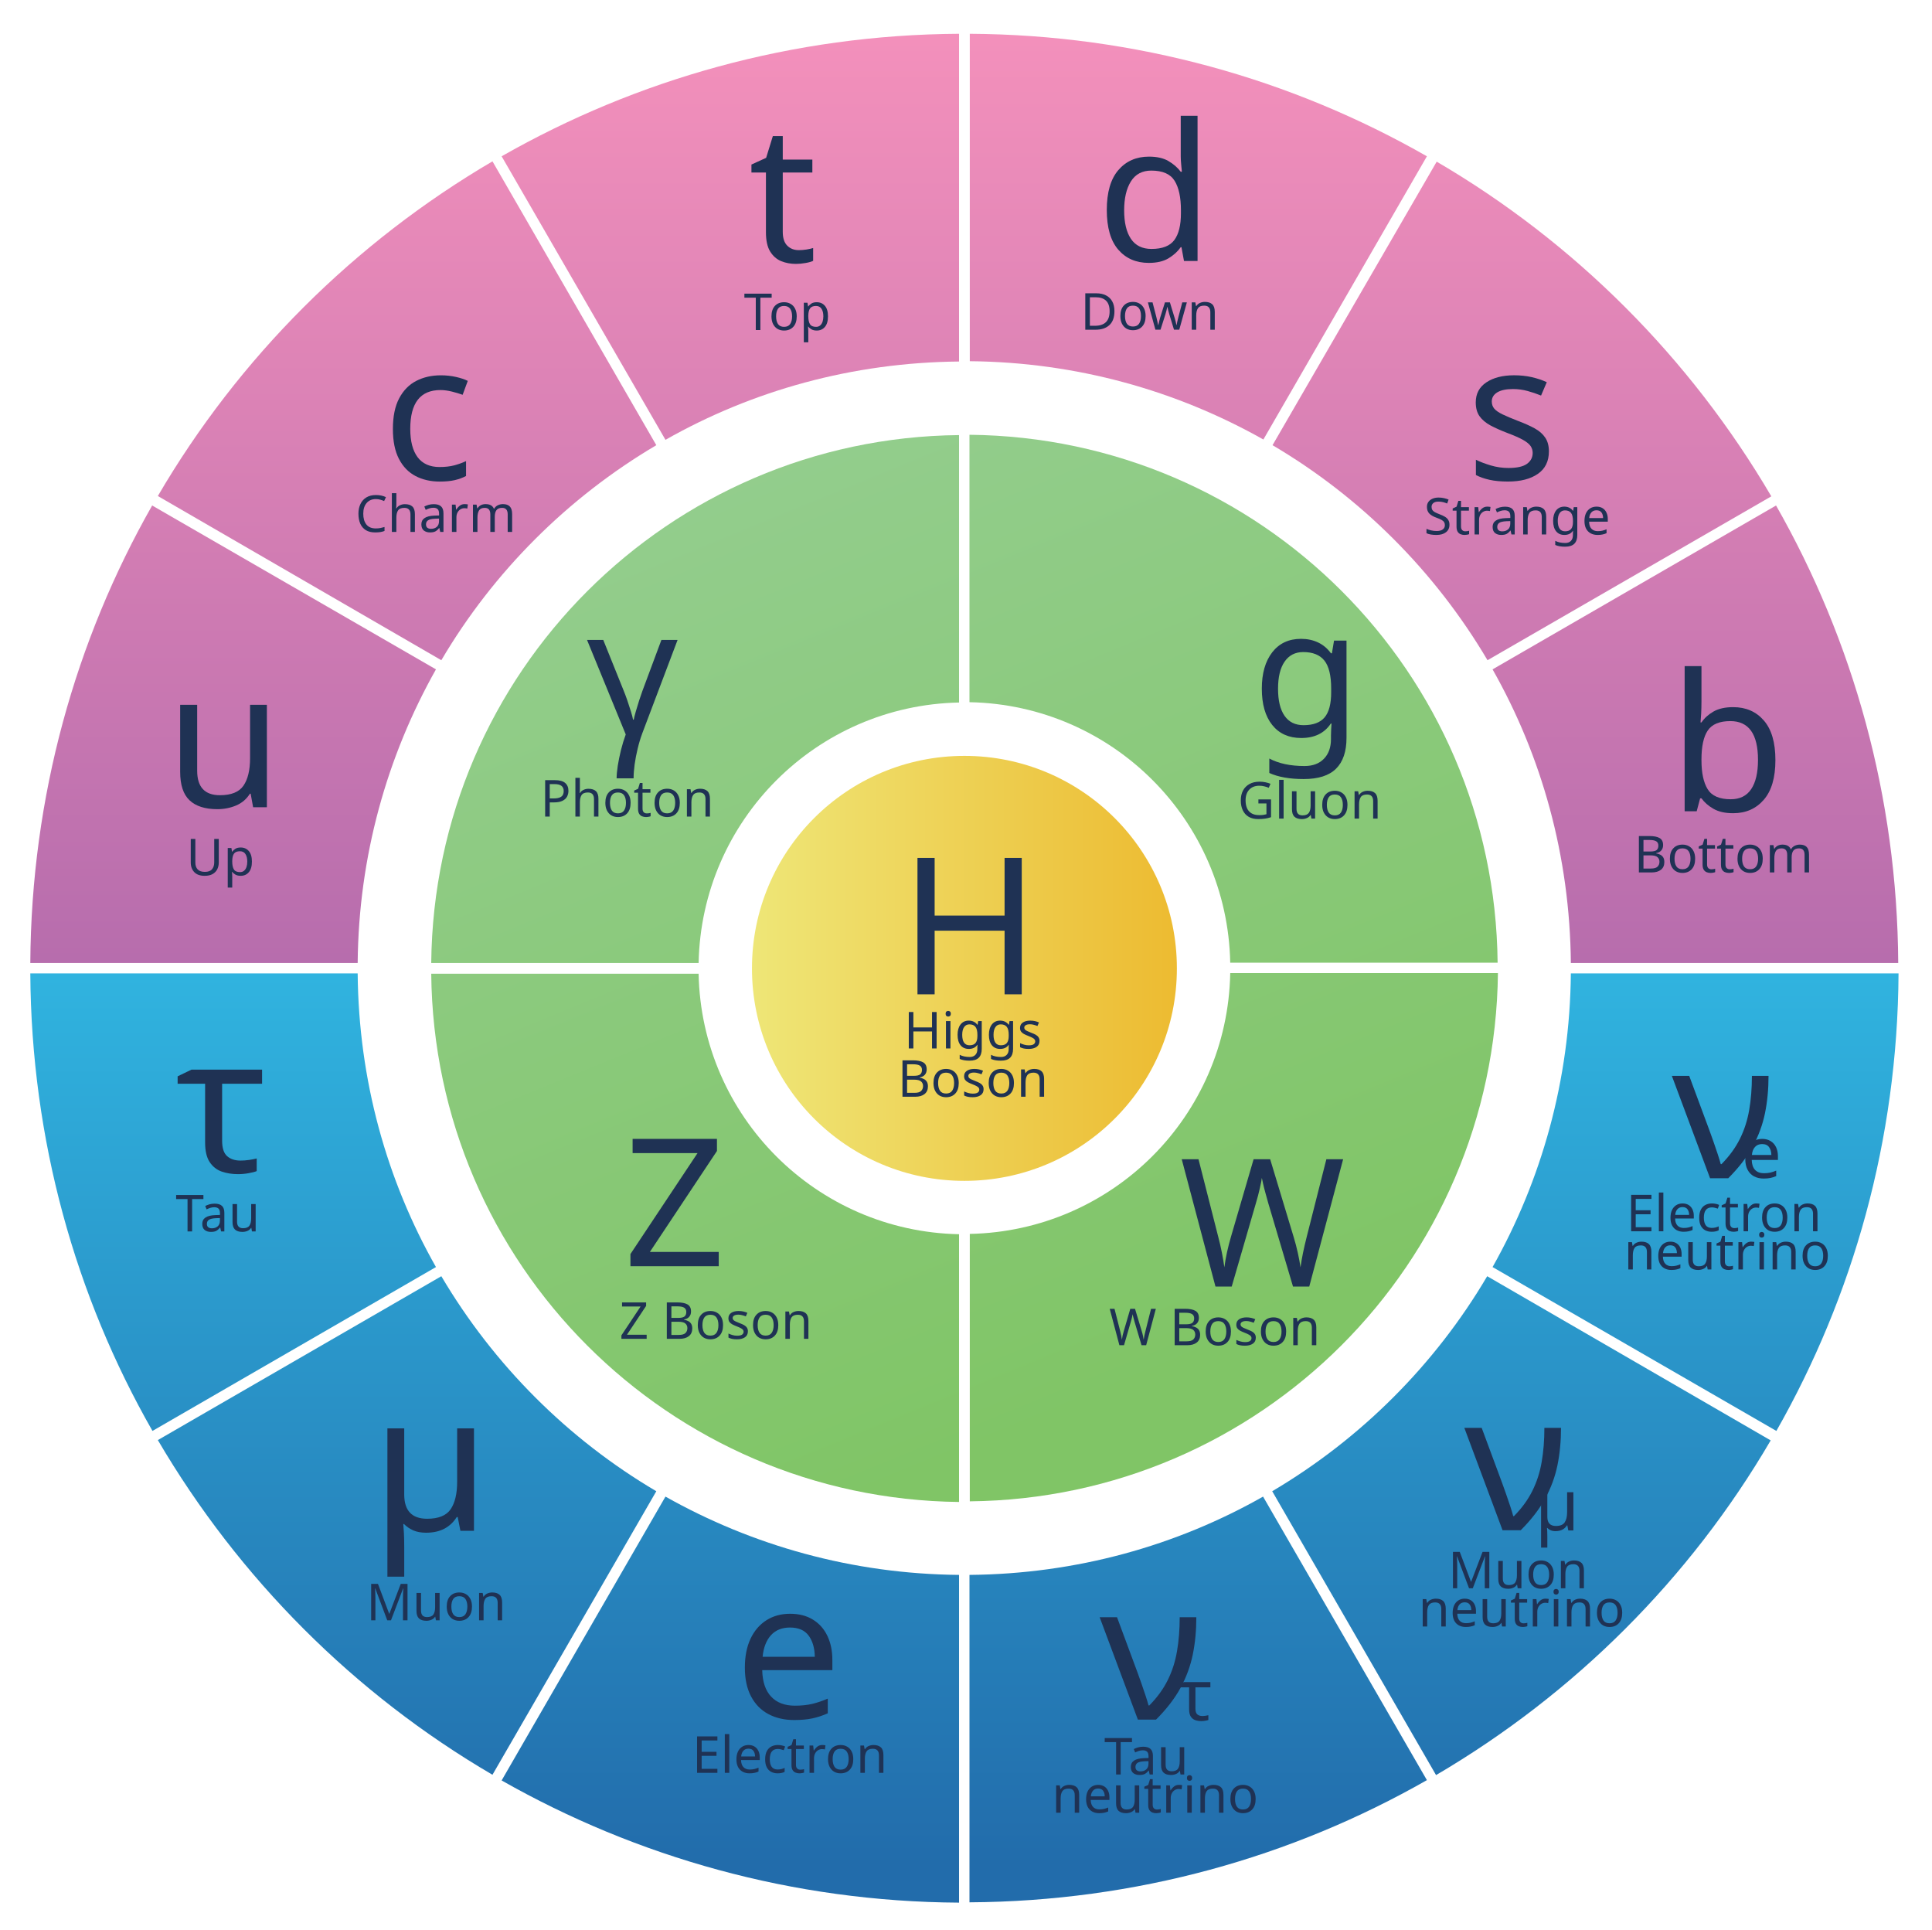
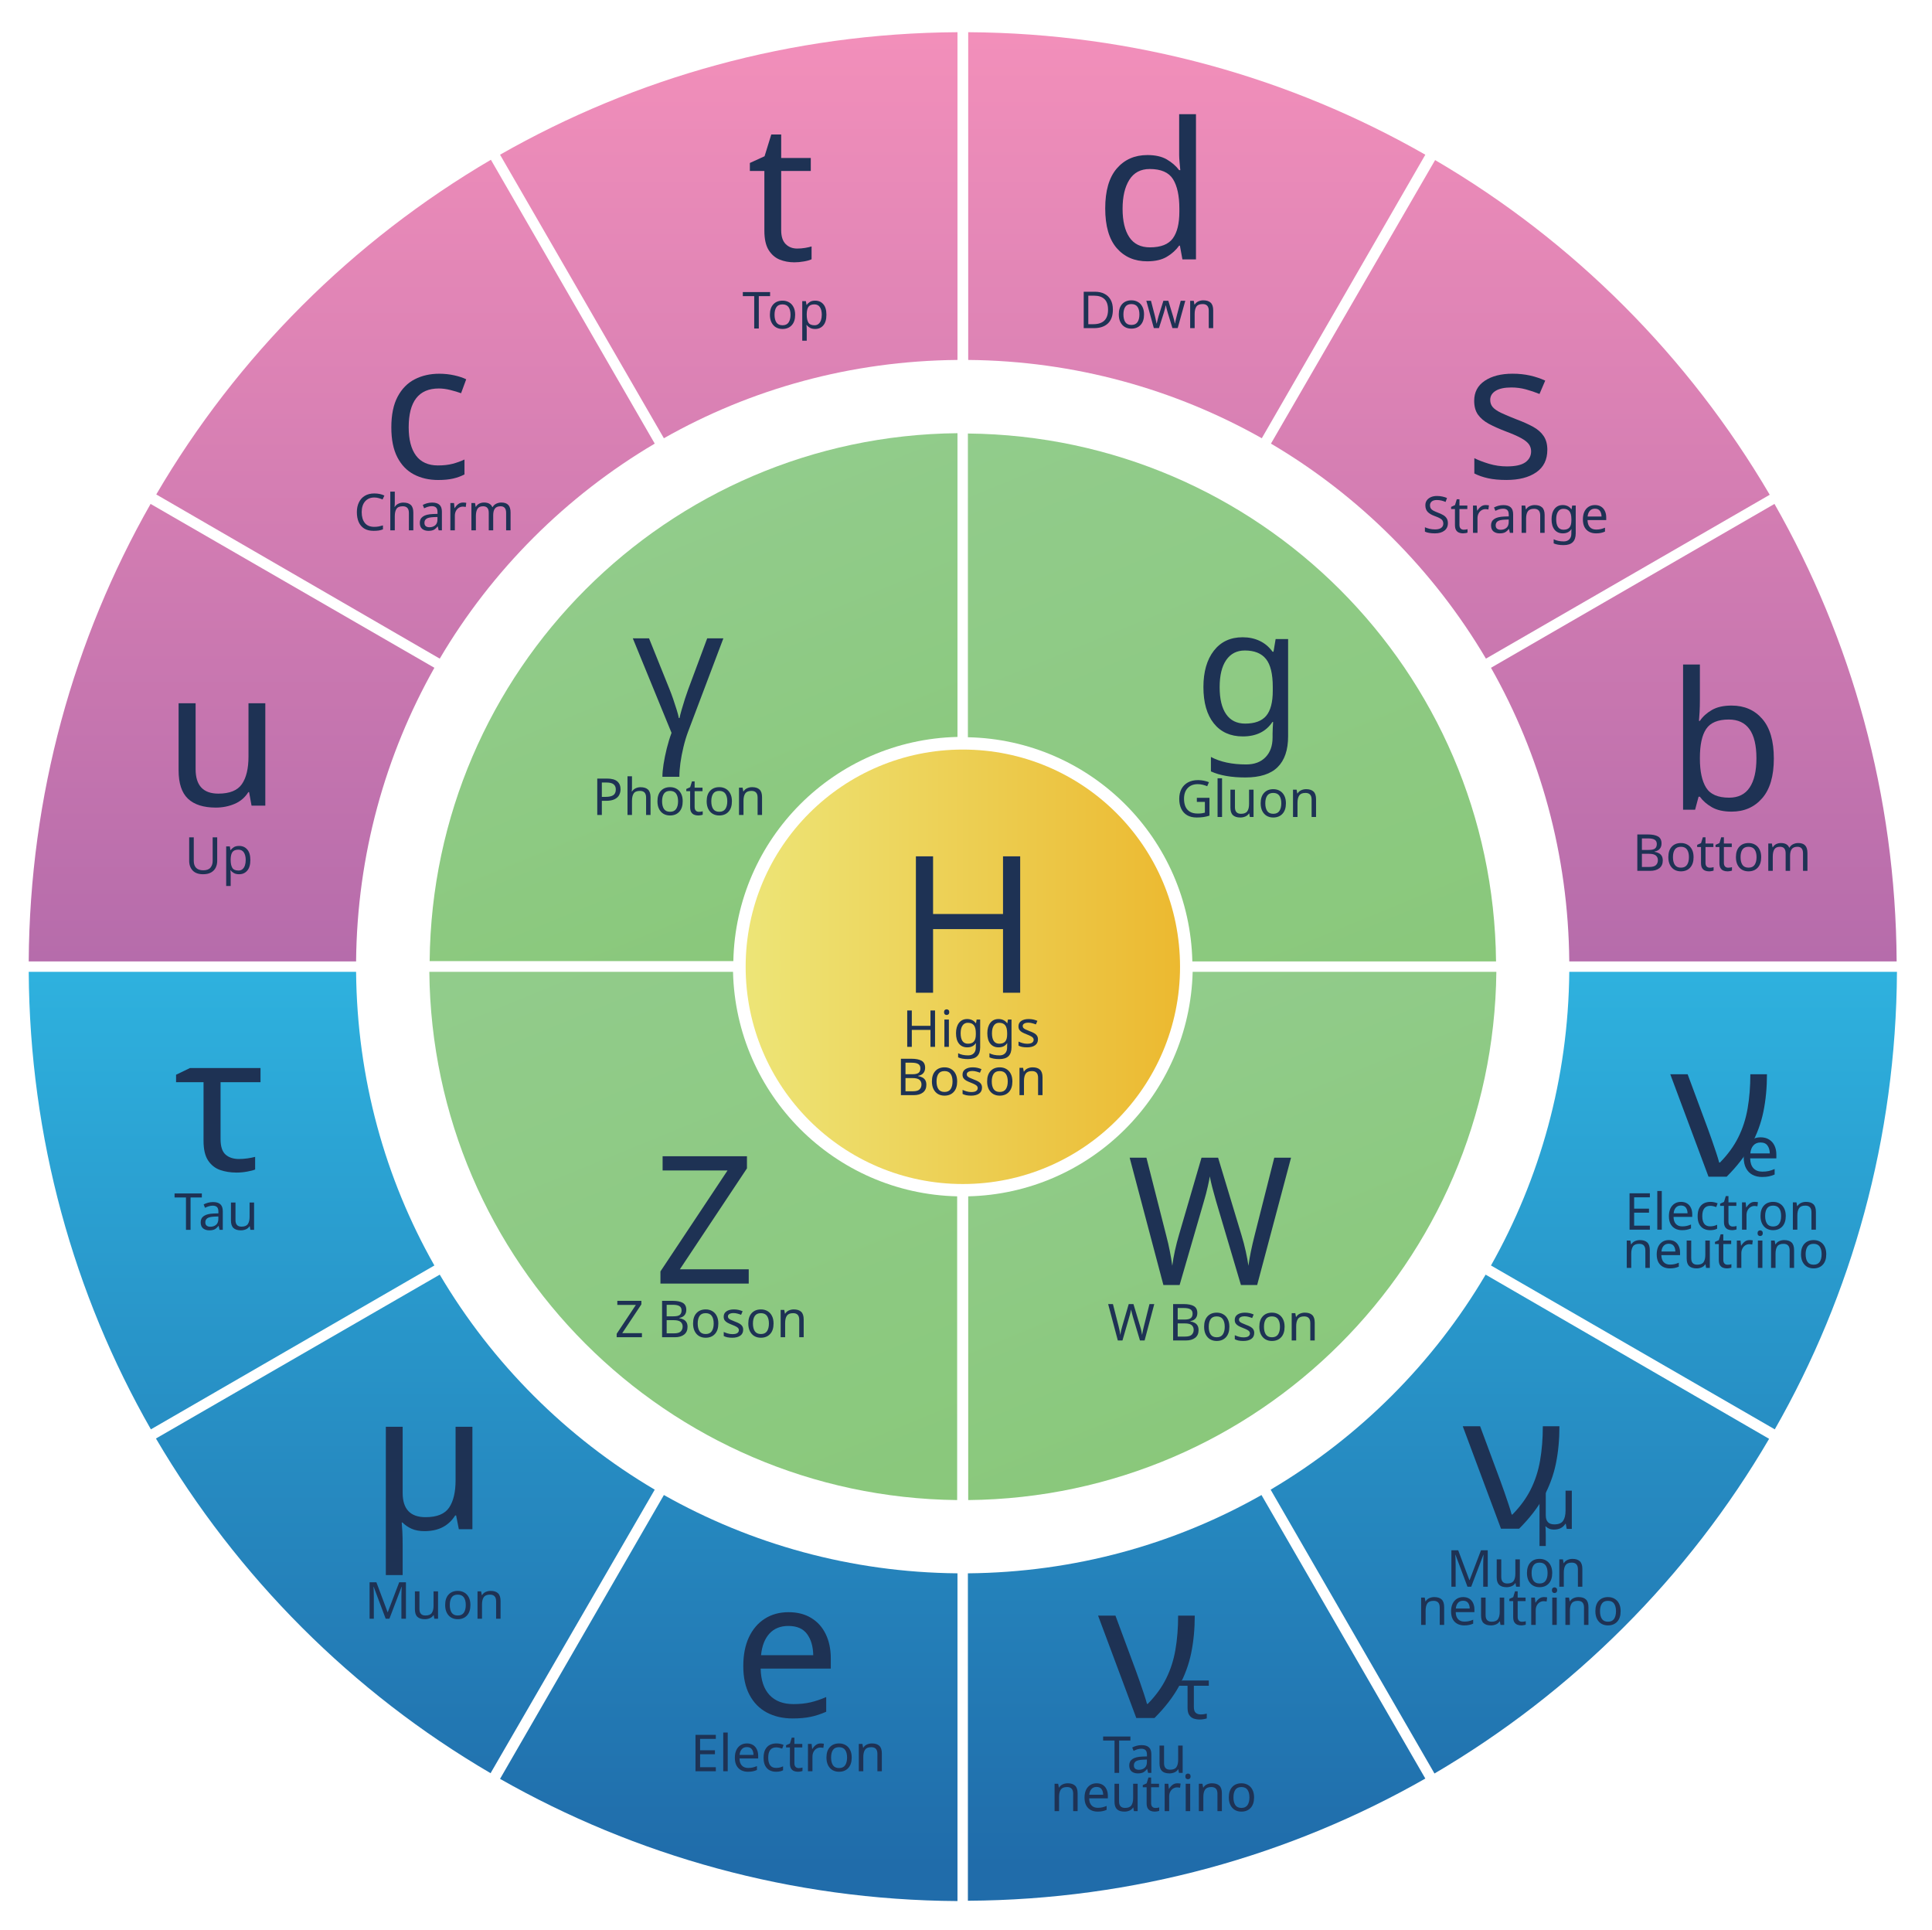
<svg xmlns="http://www.w3.org/2000/svg" version="1.1" id="StandardModel" x="0px" y="0px" width="612px" height="611.2px" viewBox="0 0 612 611.2" style="enable-background:new 0 0 612 611.2;" xml:space="preserve">
  <style type="text/css">
	.st0{fill:url(#SVGID_1_);}
- 	.st1{fill:#1F3254;}
- 	.st2{font-family:'TitilliumWeb-Regular';}
- 	.st3{font-size:56.485px;}
- 	.st4{font-family:'TitilliumWeb-SemiBold';}
- 	.st5{font-size:16.139px;}
+ 	.st1{fill:#1E3254;}
+ 	.st2{font-family:'TitilliumWeb-SemiBold';}
+ 	.st3{font-size:16.139px;}
+ 	.st4{font-family:'TitilliumWeb-Regular';}
+ 	.st5{font-size:56.485px;}
	.st6{fill:url(#SVGID_2_);}
	.st7{fill:url(#SVGID_3_);}
	.st8{fill:url(#SVGID_4_);}
	.st9{font-family:'MyriadPro-Regular';}
	.st10{fill:url(#SVGID_5_);}
	.st11{font-size:60.52px;}
	.st12{fill:url(#SVGID_6_);}
	.st13{font-size:22.594px;}
	.st14{fill:url(#SVGID_7_);}
	.st15{fill:url(#SVGID_8_);}
	.st16{fill:url(#SVGID_9_);}
	.st17{fill:url(#SVGID_10_);}
	.st18{fill:url(#SVGID_11_);}
	.st19{fill:url(#SVGID_12_);}
	.st20{fill:url(#SVGID_13_);}
	.st21{fill:url(#SVGID_14_);}
	.st22{fill:url(#SVGID_15_);}
	.st23{fill:url(#SVGID_16_);}
	.st24{fill:url(#SVGID_17_);}
</style>
-   <g id="Bosons_1_">
-     <g id="Gauge-Bosons">
-       <g id="boson-w">
-         <linearGradient id="SVGID_1_" gradientUnits="userSpaceOnUse" x1="282.307" y1="127.058" x2="403.034" y2="421.886">
-           <stop offset="0" style="stop-color:#93CD8D" />
-           <stop offset="1" style="stop-color:#80C566" />
-         </linearGradient>
-         <path class="st0" d="M389.7,308.3c-0.9,45.2-37.3,81.6-82.5,82.5v84.7c92-0.9,166.3-75.2,167.3-167.3H389.7z" />
-         <g>
-           <text transform="matrix(1 0 0 1 373.6666 407.4835)" class="st1 st2 st3">W</text>
-         </g>
-         <g>
-           <text transform="matrix(1 0 0 1 351.3385 426.0518)" class="st1 st4 st5">W Boson</text>
-         </g>
-       </g>
-       <g id="boson-z">
-         <linearGradient id="SVGID_2_" gradientUnits="userSpaceOnUse" x1="145.467" y1="183.092" x2="266.194" y2="477.92">
-           <stop offset="0" style="stop-color:#93CD8D" />
-           <stop offset="1" style="stop-color:#80C566" />
-         </linearGradient>
-         <path class="st6" d="M303.8,390.9c-45.2-0.9-81.6-37.3-82.5-82.5h-84.7c0.9,92,75.2,166.3,167.2,167.3V390.9z" />
-         <g>
-           <text transform="matrix(1 0 0 1 197.5631 401.0255)" class="st1 st2 st3">Z</text>
-         </g>
-         <g>
-           <text transform="matrix(1 0 0 1 196.2325 424.0284)" class="st1 st4 st5">Z Boson</text>
-         </g>
-       </g>
-       <g id="boson-gluon">
-         <linearGradient id="SVGID_3_" gradientUnits="userSpaceOnUse" x1="332.856" y1="106.359" x2="453.583" y2="401.187">
-           <stop offset="0" style="stop-color:#93CD8D" />
-           <stop offset="1" style="stop-color:#80C566" />
-         </linearGradient>
-         <path class="st7" d="M307.2,222.4c45.2,0.9,81.6,37.3,82.5,82.5h84.7c-0.9-92-75.2-166.3-167.3-167.2V222.4z" />
-         <g>
-           <text transform="matrix(1 0 0 1 396.596 233.177)" class="st1 st2 st3">g</text>
-         </g>
-         <g>
-           <text transform="matrix(1 0 0 1 392.0619 259.2606)" class="st1 st4 st5">Gluon</text>
-         </g>
-       </g>
-       <g id="boson-photon">
-         <linearGradient id="SVGID_4_" gradientUnits="userSpaceOnUse" x1="196.016" y1="162.393" x2="316.743" y2="457.221">
-           <stop offset="0" style="stop-color:#93CD8D" />
-           <stop offset="1" style="stop-color:#80C566" />
-         </linearGradient>
-         <path class="st8" d="M221.3,305c0.9-45.2,37.3-81.6,82.5-82.5v-84.7c-92,0.9-166.3,75.2-167.2,167.2H221.3z" />
-         <g>
-           <text transform="matrix(1 0 0 1 185.6705 232.9554)" class="st1 st9 st3">γ</text>
-         </g>
-         <g>
-           <text transform="matrix(1 0 0 1 171.127 258.6182)" class="st1 st4 st5">Photon</text>
-         </g>
-       </g>
-     </g>
-     <g id="Scalar-Boson">
-       <linearGradient id="SVGID_5_" gradientUnits="userSpaceOnUse" x1="238.176" y1="306.652" x2="372.759" y2="306.652">
-         <stop offset="0" style="stop-color:#EEE677" />
-         <stop offset="1" style="stop-color:#EDBB31" />
-       </linearGradient>
-       <path class="st10" d="M372.8,306.7c0,37.2-30.1,67.3-67.3,67.3s-67.3-30.1-67.3-67.3s30.1-67.3,67.3-67.3S372.8,269.5,372.8,306.7    z" />
-       <g>
-         <text transform="matrix(1 0 0 1 284.7525 314.9208)" class="st1 st2 st11">H</text>
-       </g>
-       <g>
-         <text transform="matrix(1 0 0 1 286.3161 332.0595)">
-           <tspan x="0" y="0" class="st1 st4 st5">Higgs</tspan>
-           <tspan x="-2" y="15.3" class="st1 st4 st5">Boson</tspan>
-         </text>
+   <g id="Bosones">
+     <g id="Gauge">
+       <g id="W">
+         <linearGradient id="SVGID_1_" gradientUnits="userSpaceOnUse" x1="356.823" y1="309.749" x2="481.421" y2="614.03">
+           <stop offset="0" style="stop-color:#92CC8C" />
+           <stop offset="1" style="stop-color:#7FC366" />
+         </linearGradient>
+         <path class="st0" d="M306.7,378.9v96.2c92-0.9,166.3-75.2,167.3-167.3h-96.2C376.8,346.7,345.5,378,306.7,378.9z" />
+         <g>
+           <text transform="matrix(1 0 0 1 350.8414 424.5515)" class="st1 st2 st3">W Boson</text>
+         </g>
+         <g>
+           <text transform="matrix(1 0 0 1 357.1685 406.9832)" class="st1 st4 st5">W</text>
+         </g>
+       </g>
+       <g id="Z">
+         <linearGradient id="SVGID_2_" gradientUnits="userSpaceOnUse" x1="185.983" y1="277.017" x2="380.299" y2="751.558">
+           <stop offset="0" style="stop-color:#92CC8C" />
+           <stop offset="1" style="stop-color:#7FC366" />
+         </linearGradient>
+         <path class="st6" d="M232.2,307.8H136c0.9,92,75.2,166.3,167.2,167.3v-96.2C264.4,378,233.1,346.7,232.2,307.8z" />
+         <g>
+           <text transform="matrix(1 0 0 1 207.0667 406.5256)" class="st1 st4 st5">Z</text>
+         </g>
+         <g>
+           <text transform="matrix(1 0 0 1 194.7354 423.5281)" class="st1 st2 st3">Z Boson</text>
+         </g>
+       </g>
+       <g id="Gluon">
+         <linearGradient id="SVGID_3_" gradientUnits="userSpaceOnUse" x1="334.017" y1="115.641" x2="528.333" y2="590.181">
+           <stop offset="0" style="stop-color:#92CC8C" />
+           <stop offset="1" style="stop-color:#7FC366" />
+         </linearGradient>
+         <path class="st7" d="M377.7,304.5h96.2c-0.9-92-75.2-166.3-167.3-167.2v96.2C345.5,234.3,376.8,265.6,377.7,304.5z" />
+         <g>
+           <text transform="matrix(1 0 0 1 378.0978 232.6768)" class="st1 st4 st5">g</text>
+         </g>
+         <g>
+           <text transform="matrix(1 0 0 1 372.5636 258.7604)" class="st1 st2 st3">Gluon</text>
+         </g>
+       </g>
+       <g id="Photon">
+         <linearGradient id="SVGID_4_" gradientUnits="userSpaceOnUse" x1="195.446" y1="161.715" x2="320.044" y2="465.995">
+           <stop offset="0" style="stop-color:#92CC8C" />
+           <stop offset="1" style="stop-color:#7FC366" />
+         </linearGradient>
+         <path class="st8" d="M303.3,233.4v-96.2c-92,0.9-166.3,75.2-167.2,167.2h96.2C233.1,265.6,264.4,234.3,303.3,233.4z" />
+         <g>
+           <text transform="matrix(1 0 0 1 200.1744 232.4552)" class="st1 st9 st5">γ</text>
+         </g>
+         <g>
+           <text transform="matrix(1 0 0 1 187.6311 258.118)" class="st1 st2 st3">Photon</text>
+         </g>
+       </g>
+     </g>
+     <g id="Scalar">
+       <g id="Scalar-Boson">
+         <linearGradient id="SVGID_5_" gradientUnits="userSpaceOnUse" x1="236.179" y1="306.152" x2="373.762" y2="306.152">
+           <stop offset="0" style="stop-color:#EDE577" />
+           <stop offset="1" style="stop-color:#ECB930" />
+         </linearGradient>
+         <path class="st10" d="M373.8,306.2c0,38-30.8,68.8-68.8,68.8s-68.8-30.8-68.8-68.8s30.8-68.8,68.8-68.8S373.8,268.1,373.8,306.2z     " />
+         <g>
+           <text transform="matrix(1 0 0 1 284.2555 314.4205)" class="st1 st4 st11">H</text>
+         </g>
+         <g>
+           <text transform="matrix(1 0 0 1 285.8191 331.5593)">
+             <tspan x="0" y="0" class="st1 st2 st3">Higgs</tspan>
+             <tspan x="-2" y="15.3" class="st1 st2 st3">Boson</tspan>
+           </text>
+         </g>
      </g>
    </g>
  </g>
  <g id="Fermions">
    <g id="Leptons">
      <g id="lepton-electron-neutrino">
-         <linearGradient id="SVGID_6_" gradientUnits="userSpaceOnUse" x1="537.089" y1="309.405" x2="537.089" y2="591.29">
-           <stop offset="0" style="stop-color:#30B3DF" />
-           <stop offset="1" style="stop-color:#226CAB" />
-         </linearGradient>
-         <path class="st12" d="M601.4,308.3H497.6c-0.3,33.8-9.3,65.5-24.8,93l89.9,51.9C587,410.5,601.1,361,601.4,308.3z" />
-         <g>
-           <text transform="matrix(1 0 0 1 529.5919 373.1788)" class="st1 st9 st11">ν</text>
-         </g>
-         <g>
-           <text transform="matrix(1 0 0 1 551.6015 373.0499)" class="st1 st2 st13">e</text>
-         </g>
-         <g>
-           <text transform="matrix(1 0 0 1 515.1299 389.9657)">
-             <tspan x="0" y="0" class="st1 st4 st5">Electron</tspan>
-             <tspan x="-0.7" y="12.1" class="st1 st4 st5">neutrino</tspan>
+         <linearGradient id="SVGID_6_" gradientUnits="userSpaceOnUse" x1="536.592" y1="308.905" x2="536.592" y2="590.79">
+           <stop offset="0" style="stop-color:#2EB1DE" />
+           <stop offset="1" style="stop-color:#206CAA" />
+         </linearGradient>
+         <path class="st12" d="M600.9,307.8H497.1c-0.3,33.8-9.3,65.5-24.8,93l89.9,51.9C586.6,410,600.6,360.5,600.9,307.8z" />
+         <g>
+           <text transform="matrix(1 0 0 1 529.0948 372.6785)" class="st1 st9 st11">ν</text>
+         </g>
+         <g>
+           <text transform="matrix(1 0 0 1 551.1045 372.5496)" class="st1 st4 st13">e</text>
+         </g>
+         <g>
+           <text transform="matrix(1 0 0 1 514.6329 389.4655)">
+             <tspan x="0" y="0" class="st1 st2 st3">Electron</tspan>
+             <tspan x="-0.7" y="12.1" class="st1 st2 st3">neutrino</tspan>
          </text>
        </g>
      </g>
      <g id="lepton-muon-neutrino">
-         <linearGradient id="SVGID_7_" gradientUnits="userSpaceOnUse" x1="482.014" y1="309.405" x2="482.014" y2="591.29">
-           <stop offset="0" style="stop-color:#30B3DF" />
-           <stop offset="1" style="stop-color:#226CAB" />
-         </linearGradient>
-         <path class="st14" d="M471.1,404.2c-16.5,28-40,51.5-68.1,68.1l51.9,89.9c43.8-25.7,80.4-62.2,106-106L471.1,404.2z" />
-         <g>
-           <text transform="matrix(1 0 0 1 486.2449 484.7253)" class="st1 st2 st13">μ</text>
-         </g>
-         <g>
-           <text transform="matrix(1 0 0 1 463.8553 484.6608)" class="st1 st9 st11">ν</text>
-         </g>
-         <g>
-           <text transform="matrix(1 0 0 1 458.6925 503.0367)">
-             <tspan x="0" y="0" class="st1 st4 st5">Muon</tspan>
-             <tspan x="-9.4" y="12.1" class="st1 st4 st5">neutrino</tspan>
+         <linearGradient id="SVGID_7_" gradientUnits="userSpaceOnUse" x1="481.517" y1="308.905" x2="481.517" y2="590.79">
+           <stop offset="0" style="stop-color:#2EB1DE" />
+           <stop offset="1" style="stop-color:#206CAA" />
+         </linearGradient>
+         <path class="st14" d="M470.6,403.7c-16.5,28-40,51.5-68.1,68.1l51.9,89.9c43.8-25.7,80.4-62.2,106-106L470.6,403.7z" />
+         <g>
+           <text transform="matrix(1 0 0 1 485.7479 484.2251)" class="st1 st4 st13">μ</text>
+         </g>
+         <g>
+           <text transform="matrix(1 0 0 1 463.3582 484.1606)" class="st1 st9 st11">ν</text>
+         </g>
+         <g>
+           <text transform="matrix(1 0 0 1 458.1954 502.5364)">
+             <tspan x="0" y="0" class="st1 st2 st3">Muon</tspan>
+             <tspan x="-9.4" y="12.1" class="st1 st2 st3">neutrino</tspan>
          </text>
        </g>
      </g>
      <g id="lepton-tau-neutrino">
-         <linearGradient id="SVGID_8_" gradientUnits="userSpaceOnUse" x1="379.584" y1="309.405" x2="379.584" y2="591.29">
-           <stop offset="0" style="stop-color:#30B3DF" />
-           <stop offset="1" style="stop-color:#226CAB" />
-         </linearGradient>
-         <path class="st15" d="M400.1,474c-27.5,15.6-59.2,24.5-93,24.8v103.7c52.7-0.3,102.1-14.3,144.9-38.7L400.1,474z" />
-         <g>
-           <text transform="matrix(1 0 0 1 373.1926 544.8518)" class="st1 st9 st13">τ</text>
-         </g>
-         <g>
-           <text transform="matrix(1 0 0 1 348.3352 544.633)" class="st1 st9 st11">ν</text>
-         </g>
-         <g>
-           <text transform="matrix(1 0 0 1 349.7807 562.0118)">
-             <tspan x="0" y="0" class="st1 st4 st5">Tau</tspan>
-             <tspan x="-16.6" y="12.1" class="st1 st4 st5">neutrino</tspan>
+         <linearGradient id="SVGID_8_" gradientUnits="userSpaceOnUse" x1="379.087" y1="308.905" x2="379.087" y2="590.79">
+           <stop offset="0" style="stop-color:#2EB1DE" />
+           <stop offset="1" style="stop-color:#206CAA" />
+         </linearGradient>
+         <path class="st15" d="M399.6,473.5c-27.5,15.6-59.2,24.5-93,24.8v103.7c52.7-0.3,102.1-14.3,144.9-38.7L399.6,473.5z" />
+         <g>
+           <text transform="matrix(1 0 0 1 372.6956 544.3516)" class="st1 st9 st13">τ</text>
+         </g>
+         <g>
+           <text transform="matrix(1 0 0 1 347.8381 544.1328)" class="st1 st9 st11">ν</text>
+         </g>
+         <g>
+           <text transform="matrix(1 0 0 1 349.2837 561.5115)">
+             <tspan x="0" y="0" class="st1 st2 st3">Tau</tspan>
+             <tspan x="-16.6" y="12.1" class="st1 st2 st3">neutrino</tspan>
          </text>
        </g>
      </g>
      <g id="lepton-electron">
-         <linearGradient id="SVGID_9_" gradientUnits="userSpaceOnUse" x1="231.35" y1="309.405" x2="231.35" y2="591.29">
-           <stop offset="0" style="stop-color:#30B3DF" />
-           <stop offset="1" style="stop-color:#226CAB" />
-         </linearGradient>
-         <path class="st16" d="M303.8,602.6V498.8c-33.8-0.3-65.5-9.3-93-24.8l-51.9,89.9C201.7,588.2,251.1,602.3,303.8,602.6z" />
-         <g>
-           <text transform="matrix(1 0 0 1 232.6207 544.1562)" class="st1 st2 st11">e</text>
-         </g>
-         <g>
-           <text transform="matrix(1 0 0 1 219.2486 561.4897)" class="st1 st4 st5">Electron</text>
+         <linearGradient id="SVGID_9_" gradientUnits="userSpaceOnUse" x1="230.853" y1="308.905" x2="230.853" y2="590.79">
+           <stop offset="0" style="stop-color:#2EB1DE" />
+           <stop offset="1" style="stop-color:#206CAA" />
+         </linearGradient>
+         <path class="st16" d="M303.3,602.1V498.3c-33.8-0.3-65.5-9.3-93-24.8l-51.9,89.9C201.2,587.7,250.6,601.8,303.3,602.1z" />
+         <g>
+           <text transform="matrix(1 0 0 1 232.1237 543.656)" class="st1 st4 st11">e</text>
+         </g>
+         <g>
+           <text transform="matrix(1 0 0 1 218.7516 560.9895)" class="st1 st2 st3">Electron</text>
        </g>
      </g>
      <g id="lepton-muon">
-         <linearGradient id="SVGID_10_" gradientUnits="userSpaceOnUse" x1="128.921" y1="309.405" x2="128.921" y2="591.29">
-           <stop offset="0" style="stop-color:#30B3DF" />
-           <stop offset="1" style="stop-color:#226CAB" />
-         </linearGradient>
-         <path class="st17" d="M207.9,472.3c-28-16.5-51.5-40-68.1-68.1L50,456.1c25.7,43.8,62.2,80.4,106,106L207.9,472.3z" />
-         <g>
-           <text transform="matrix(1 0 0 1 117.5782 484.8292)" class="st1 st2 st11">μ</text>
-         </g>
-         <g>
-           <text transform="matrix(1 0 0 1 116.0099 513.175)" class="st1 st4 st5">Muon</text>
+         <linearGradient id="SVGID_10_" gradientUnits="userSpaceOnUse" x1="128.424" y1="308.905" x2="128.424" y2="590.79">
+           <stop offset="0" style="stop-color:#2EB1DE" />
+           <stop offset="1" style="stop-color:#206CAA" />
+         </linearGradient>
+         <path class="st17" d="M207.4,471.8c-28-16.5-51.5-40-68.1-68.1l-89.9,51.9c25.7,43.8,62.2,80.4,106,106L207.4,471.8z" />
+         <g>
+           <text transform="matrix(1 0 0 1 117.0812 484.329)" class="st1 st4 st11">μ</text>
+         </g>
+         <g>
+           <text transform="matrix(1 0 0 1 115.5129 512.6747)" class="st1 st2 st3">Muon</text>
        </g>
      </g>
      <g id="lepton-tau">
-         <linearGradient id="SVGID_11_" gradientUnits="userSpaceOnUse" x1="73.846" y1="309.405" x2="73.846" y2="591.29">
-           <stop offset="0" style="stop-color:#30B3DF" />
-           <stop offset="1" style="stop-color:#226CAB" />
-         </linearGradient>
-         <path class="st18" d="M138.1,401.3c-15.6-27.5-24.5-59.2-24.8-93H9.6C9.9,361,23.9,410.5,48.3,453.2L138.1,401.3z" />
-         <g>
-           <text transform="matrix(1 0 0 1 55.6597 371.202)" class="st1 st9 st11">τ</text>
-         </g>
-         <g>
-           <text transform="matrix(1 0 0 1 55.6392 390.0122)" class="st1 st4 st5">Tau</text>
+         <linearGradient id="SVGID_11_" gradientUnits="userSpaceOnUse" x1="73.349" y1="308.905" x2="73.349" y2="590.79">
+           <stop offset="0" style="stop-color:#2EB1DE" />
+           <stop offset="1" style="stop-color:#206CAA" />
+         </linearGradient>
+         <path class="st18" d="M137.6,400.8c-15.6-27.5-24.5-59.2-24.8-93H9.1C9.4,360.5,23.4,410,47.8,452.7L137.6,400.8z" />
+         <g>
+           <text transform="matrix(1 0 0 1 55.1627 370.7017)" class="st1 st9 st11">τ</text>
+         </g>
+         <g>
+           <text transform="matrix(1 0 0 1 55.1422 389.512)" class="st1 st2 st3">Tau</text>
        </g>
      </g>
    </g>
    <g id="Quarks">
      <g id="quark-bottom">
-         <linearGradient id="SVGID_12_" gradientUnits="userSpaceOnUse" x1="537.089" y1="12.036" x2="537.089" y2="304.272">
-           <stop offset="0" style="stop-color:#F390BB" />
-           <stop offset="1" style="stop-color:#B76DAD" />
-         </linearGradient>
-         <path class="st19" d="M472.8,212c15.6,27.5,24.5,59.2,24.8,93h103.7c-0.3-52.7-14.3-102.1-38.7-144.9L472.8,212z" />
-         <g>
-           <text transform="matrix(1 0 0 1 528.5054 256.9503)" class="st1 st2 st11">b</text>
-         </g>
-         <g>
-           <text transform="matrix(1 0 0 1 517.5884 276.3165)" class="st1 st4 st5">Bottom</text>
+         <linearGradient id="SVGID_12_" gradientUnits="userSpaceOnUse" x1="536.592" y1="11.535" x2="536.592" y2="303.772">
+           <stop offset="0" style="stop-color:#F28FBA" />
+           <stop offset="1" style="stop-color:#B66CAB" />
+         </linearGradient>
+         <path class="st19" d="M472.3,211.5c15.6,27.5,24.5,59.2,24.8,93h103.7c-0.3-52.7-14.3-102.1-38.7-144.9L472.3,211.5z" />
+         <g>
+           <text transform="matrix(1 0 0 1 528.0084 256.45)" class="st1 st4 st11">b</text>
+         </g>
+         <g>
+           <text transform="matrix(1 0 0 1 517.0914 275.8162)" class="st1 st2 st3">Bottom</text>
        </g>
      </g>
      <g id="quark-strange">
-         <linearGradient id="SVGID_13_" gradientUnits="userSpaceOnUse" x1="482.014" y1="12.036" x2="482.014" y2="304.272">
-           <stop offset="0" style="stop-color:#F390BB" />
-           <stop offset="1" style="stop-color:#B76DAD" />
-         </linearGradient>
-         <path class="st20" d="M403.1,141c28,16.5,51.5,40,68.1,68.1l89.9-51.9c-25.7-43.8-62.2-80.4-106-106L403.1,141z" />
-         <g>
-           <text transform="matrix(1 0 0 1 464.3815 151.9049)" class="st1 st2 st11">s</text>
-         </g>
-         <g>
-           <text transform="matrix(1 0 0 1 451.0387 169.2715)" class="st1 st4 st5">Strange</text>
+         <linearGradient id="SVGID_13_" gradientUnits="userSpaceOnUse" x1="481.517" y1="11.535" x2="481.517" y2="303.772">
+           <stop offset="0" style="stop-color:#F28FBA" />
+           <stop offset="1" style="stop-color:#B66CAB" />
+         </linearGradient>
+         <path class="st20" d="M402.6,140.5c28,16.5,51.5,40,68.1,68.1l89.9-51.9c-25.7-43.8-62.2-80.4-106-106L402.6,140.5z" />
+         <g>
+           <text transform="matrix(1 0 0 1 463.8845 151.4047)" class="st1 st4 st11">s</text>
+         </g>
+         <g>
+           <text transform="matrix(1 0 0 1 450.5417 168.7713)" class="st1 st2 st3">Strange</text>
        </g>
      </g>
      <g id="quark-down_1_">
-         <linearGradient id="SVGID_14_" gradientUnits="userSpaceOnUse" x1="379.584" y1="12.036" x2="379.584" y2="304.272">
-           <stop offset="0" style="stop-color:#F390BB" />
-           <stop offset="1" style="stop-color:#B76DAD" />
-         </linearGradient>
-         <path class="st21" d="M307.2,10.7v103.7c33.8,0.3,65.5,9.3,93,24.8L452,49.5C409.3,25.1,359.9,11,307.2,10.7z" />
-         <g>
-           <text transform="matrix(1 0 0 1 342.2251 104.4299)" class="st1 st4 st5">Down</text>
-         </g>
-         <g>
-           <text transform="matrix(1 0 0 1 347.2701 82.6543)" class="st1 st2 st11">d</text>
+         <linearGradient id="SVGID_14_" gradientUnits="userSpaceOnUse" x1="379.087" y1="11.535" x2="379.087" y2="303.772">
+           <stop offset="0" style="stop-color:#F28FBA" />
+           <stop offset="1" style="stop-color:#B66CAB" />
+         </linearGradient>
+         <path class="st21" d="M306.7,10.2V114c33.8,0.3,65.5,9.3,93,24.8L451.5,49C408.8,24.6,359.4,10.5,306.7,10.2z" />
+         <g>
+           <text transform="matrix(1 0 0 1 341.7281 103.9296)" class="st1 st2 st3">Down</text>
+         </g>
+         <g>
+           <text transform="matrix(1 0 0 1 346.7731 82.1541)" class="st1 st4 st11">d</text>
        </g>
      </g>
      <g id="quark-top_1_">
-         <linearGradient id="SVGID_15_" gradientUnits="userSpaceOnUse" x1="231.351" y1="12.036" x2="231.351" y2="304.272">
-           <stop offset="0" style="stop-color:#F390BB" />
-           <stop offset="1" style="stop-color:#B76DAD" />
-         </linearGradient>
-         <path class="st22" d="M210.8,139.3c27.5-15.6,59.2-24.5,93-24.8V10.7C251.1,11,201.7,25.1,158.9,49.5L210.8,139.3z" />
-         <g>
-           <text transform="matrix(1 0 0 1 237.0641 82.9729)" class="st1 st2 st11">t</text>
-         </g>
-         <g>
-           <text transform="matrix(1 0 0 1 235.6442 104.5331)" class="st1 st4 st5">Top</text>
+         <linearGradient id="SVGID_15_" gradientUnits="userSpaceOnUse" x1="230.853" y1="11.535" x2="230.853" y2="303.772">
+           <stop offset="0" style="stop-color:#F28FBA" />
+           <stop offset="1" style="stop-color:#B66CAB" />
+         </linearGradient>
+         <path class="st22" d="M210.3,138.8c27.5-15.6,59.2-24.5,93-24.8V10.2C250.6,10.5,201.2,24.6,158.4,49L210.3,138.8z" />
+         <g>
+           <text transform="matrix(1 0 0 1 236.5671 82.4727)" class="st1 st4 st11">t</text>
+         </g>
+         <g>
+           <text transform="matrix(1 0 0 1 235.1472 104.0329)" class="st1 st2 st3">Top</text>
        </g>
      </g>
      <g id="quark-charm">
-         <linearGradient id="SVGID_16_" gradientUnits="userSpaceOnUse" x1="128.921" y1="12.036" x2="128.921" y2="304.272">
-           <stop offset="0" style="stop-color:#F390BB" />
-           <stop offset="1" style="stop-color:#B76DAD" />
-         </linearGradient>
-         <path class="st23" d="M139.8,209.1c16.5-28,40-51.5,68.1-68.1L156,51.1c-43.8,25.7-80.4,62.2-106,106L139.8,209.1z" />
-         <g>
-           <text transform="matrix(1 0 0 1 121.1304 151.9132)" class="st1 st2 st11">c</text>
-         </g>
-         <g>
-           <text transform="matrix(1 0 0 1 112.5563 168.4722)" class="st1 st4 st5">Charm</text>
+         <linearGradient id="SVGID_16_" gradientUnits="userSpaceOnUse" x1="128.424" y1="11.535" x2="128.424" y2="303.772">
+           <stop offset="0" style="stop-color:#F28FBA" />
+           <stop offset="1" style="stop-color:#B66CAB" />
+         </linearGradient>
+         <path class="st23" d="M139.3,208.6c16.5-28,40-51.5,68.1-68.1l-51.9-89.9c-43.8,25.7-80.4,62.2-106,106L139.3,208.6z" />
+         <g>
+           <text transform="matrix(1 0 0 1 120.6334 151.413)" class="st1 st4 st11">c</text>
+         </g>
+         <g>
+           <text transform="matrix(1 0 0 1 112.0593 167.972)" class="st1 st2 st3">Charm</text>
        </g>
      </g>
      <g id="quark-up">
-         <linearGradient id="SVGID_17_" gradientUnits="userSpaceOnUse" x1="73.847" y1="12.036" x2="73.847" y2="304.272">
-           <stop offset="0" style="stop-color:#F390BB" />
-           <stop offset="1" style="stop-color:#B76DAD" />
-         </linearGradient>
-         <path class="st24" d="M9.6,305h103.7c0.3-33.8,9.3-65.5,24.8-93l-89.9-51.9C23.9,202.8,9.9,252.3,9.6,305z" />
-         <g>
-           <text transform="matrix(1 0 0 1 58.9718 277.2308)" class="st1 st4 st5">Up</text>
-         </g>
-         <text transform="matrix(1 0 0 1 52.2896 255.67)" class="st1 st2 st11">u</text>
+         <linearGradient id="SVGID_17_" gradientUnits="userSpaceOnUse" x1="73.349" y1="11.535" x2="73.349" y2="303.772">
+           <stop offset="0" style="stop-color:#F28FBA" />
+           <stop offset="1" style="stop-color:#B66CAB" />
+         </linearGradient>
+         <path class="st24" d="M9.1,304.5h103.7c0.3-33.8,9.3-65.5,24.8-93l-89.9-51.9C23.4,202.3,9.4,251.8,9.1,304.5z" />
+         <g>
+           <text transform="matrix(1 0 0 1 58.4748 276.7305)" class="st1 st2 st3">Up</text>
+         </g>
+         <text transform="matrix(1 0 0 1 51.7926 255.1698)" class="st1 st4 st11">u</text>
      </g>
    </g>
  </g>
</svg>
